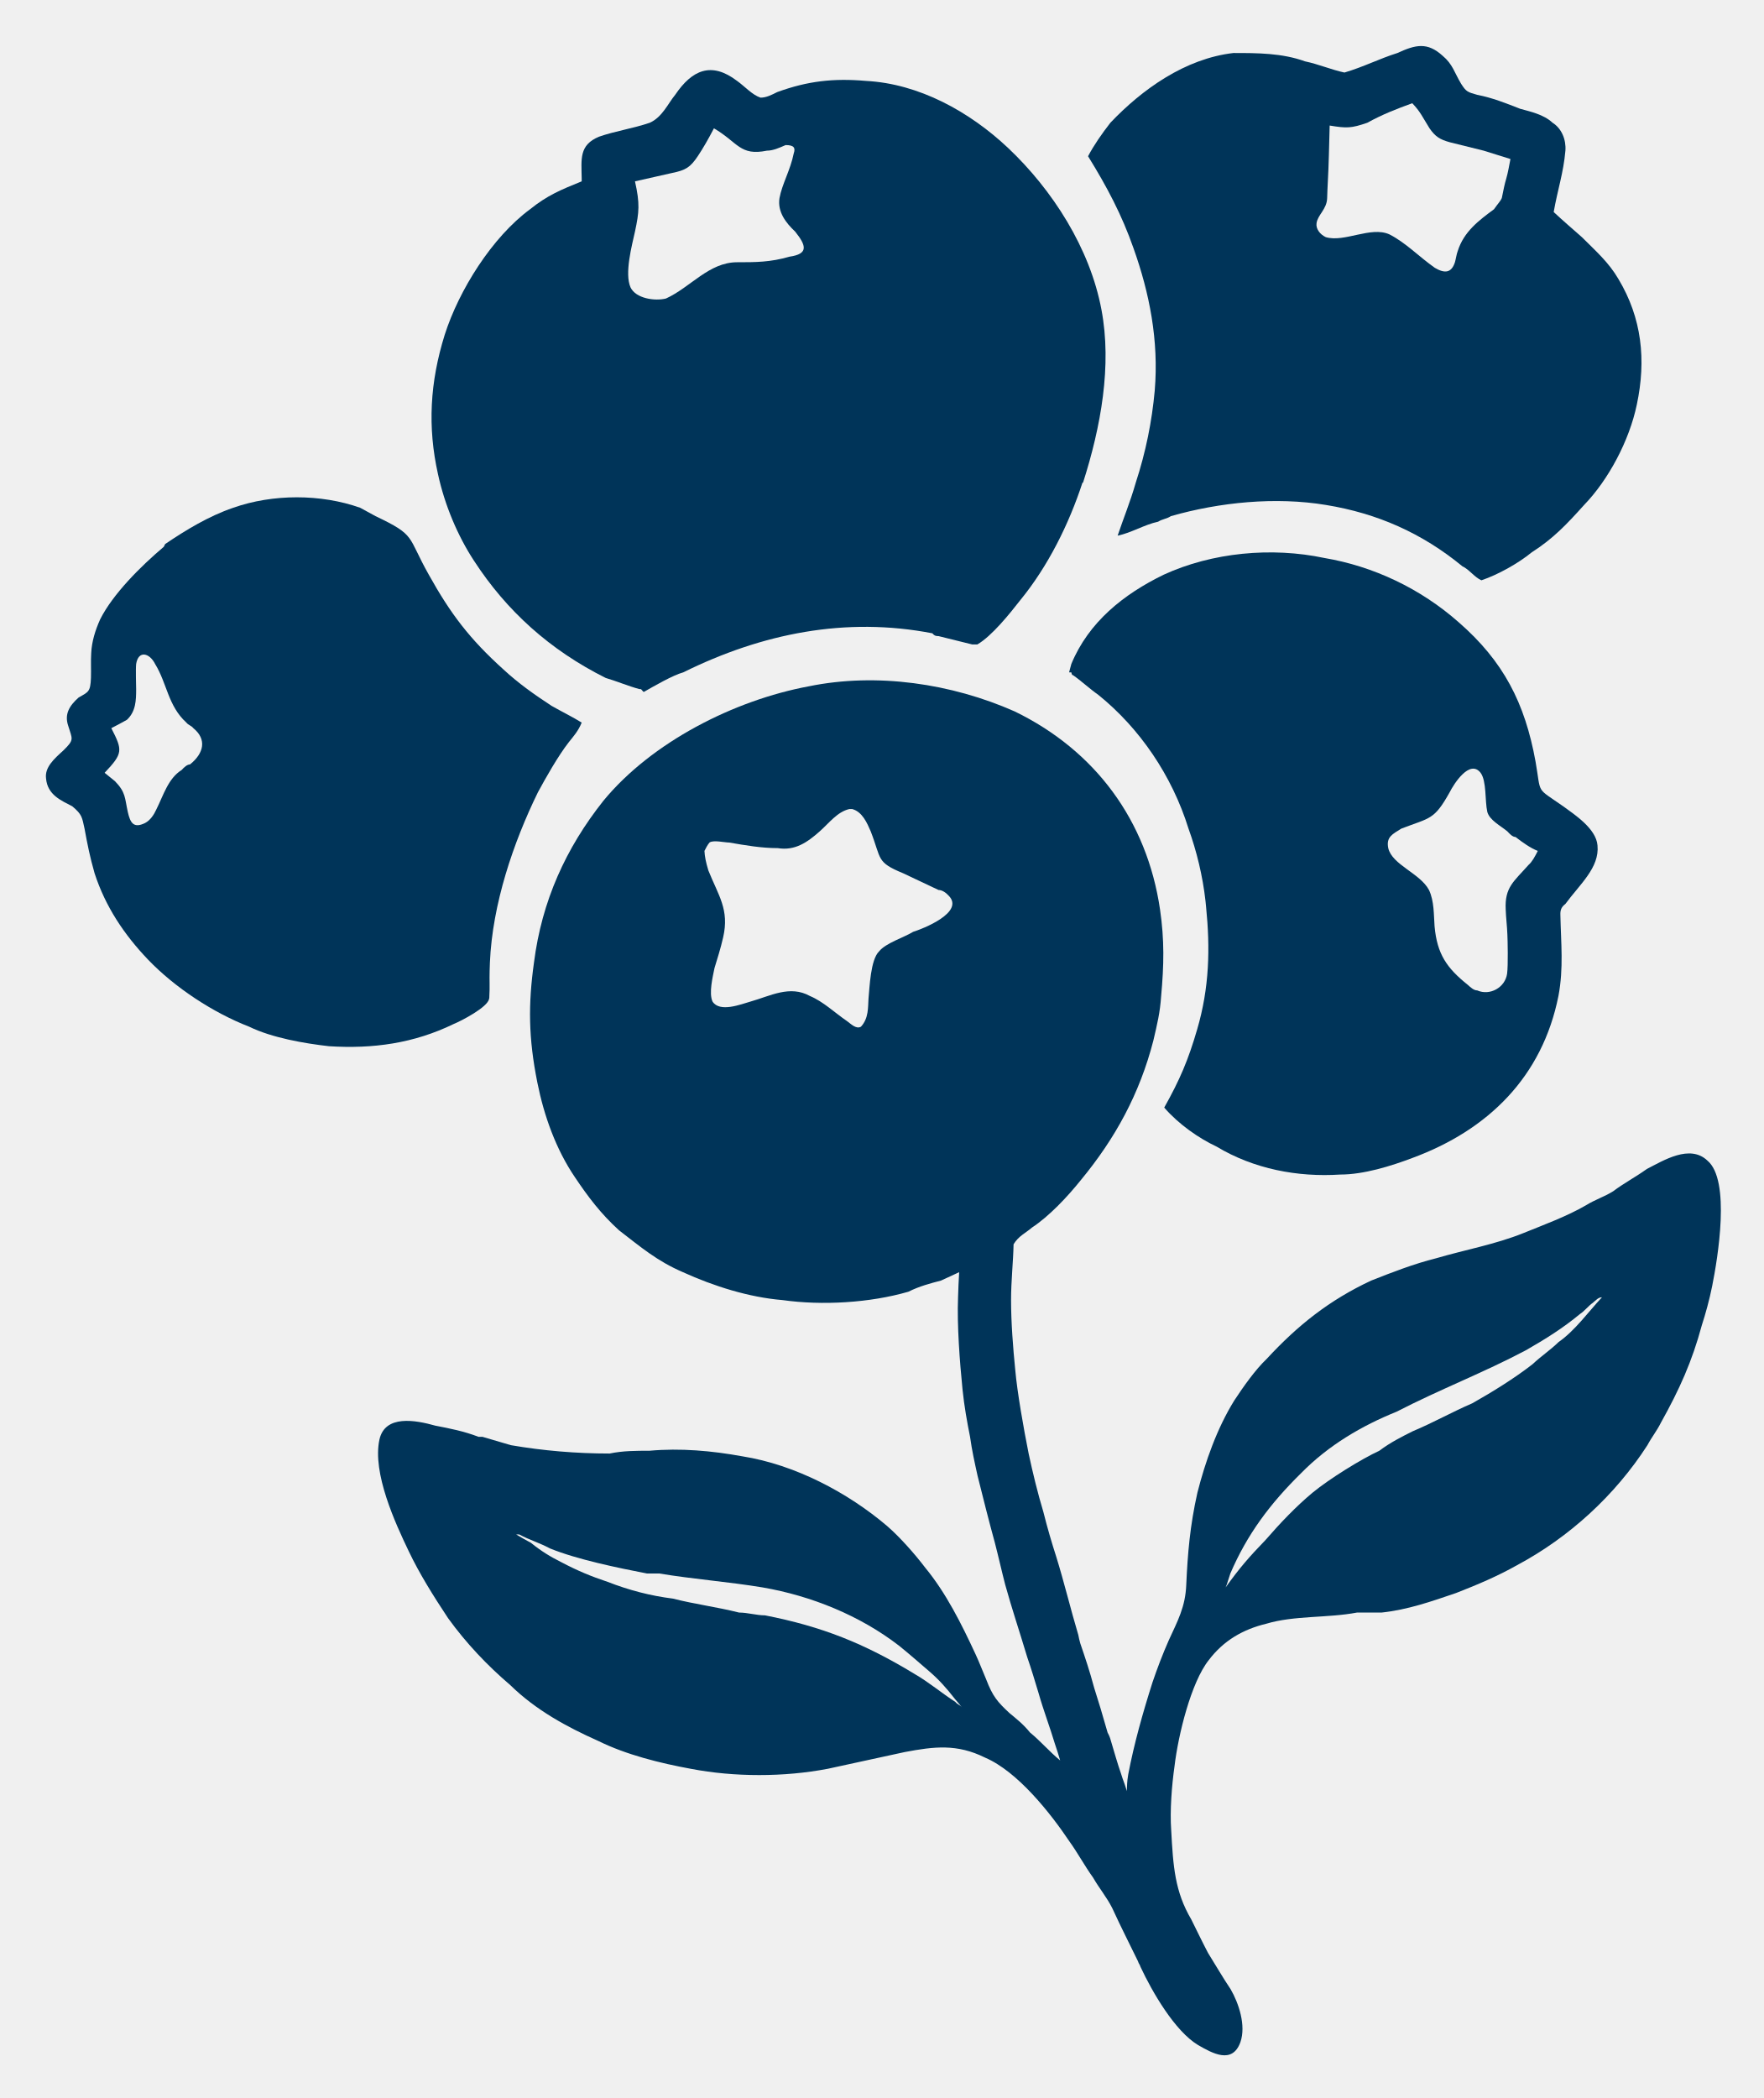
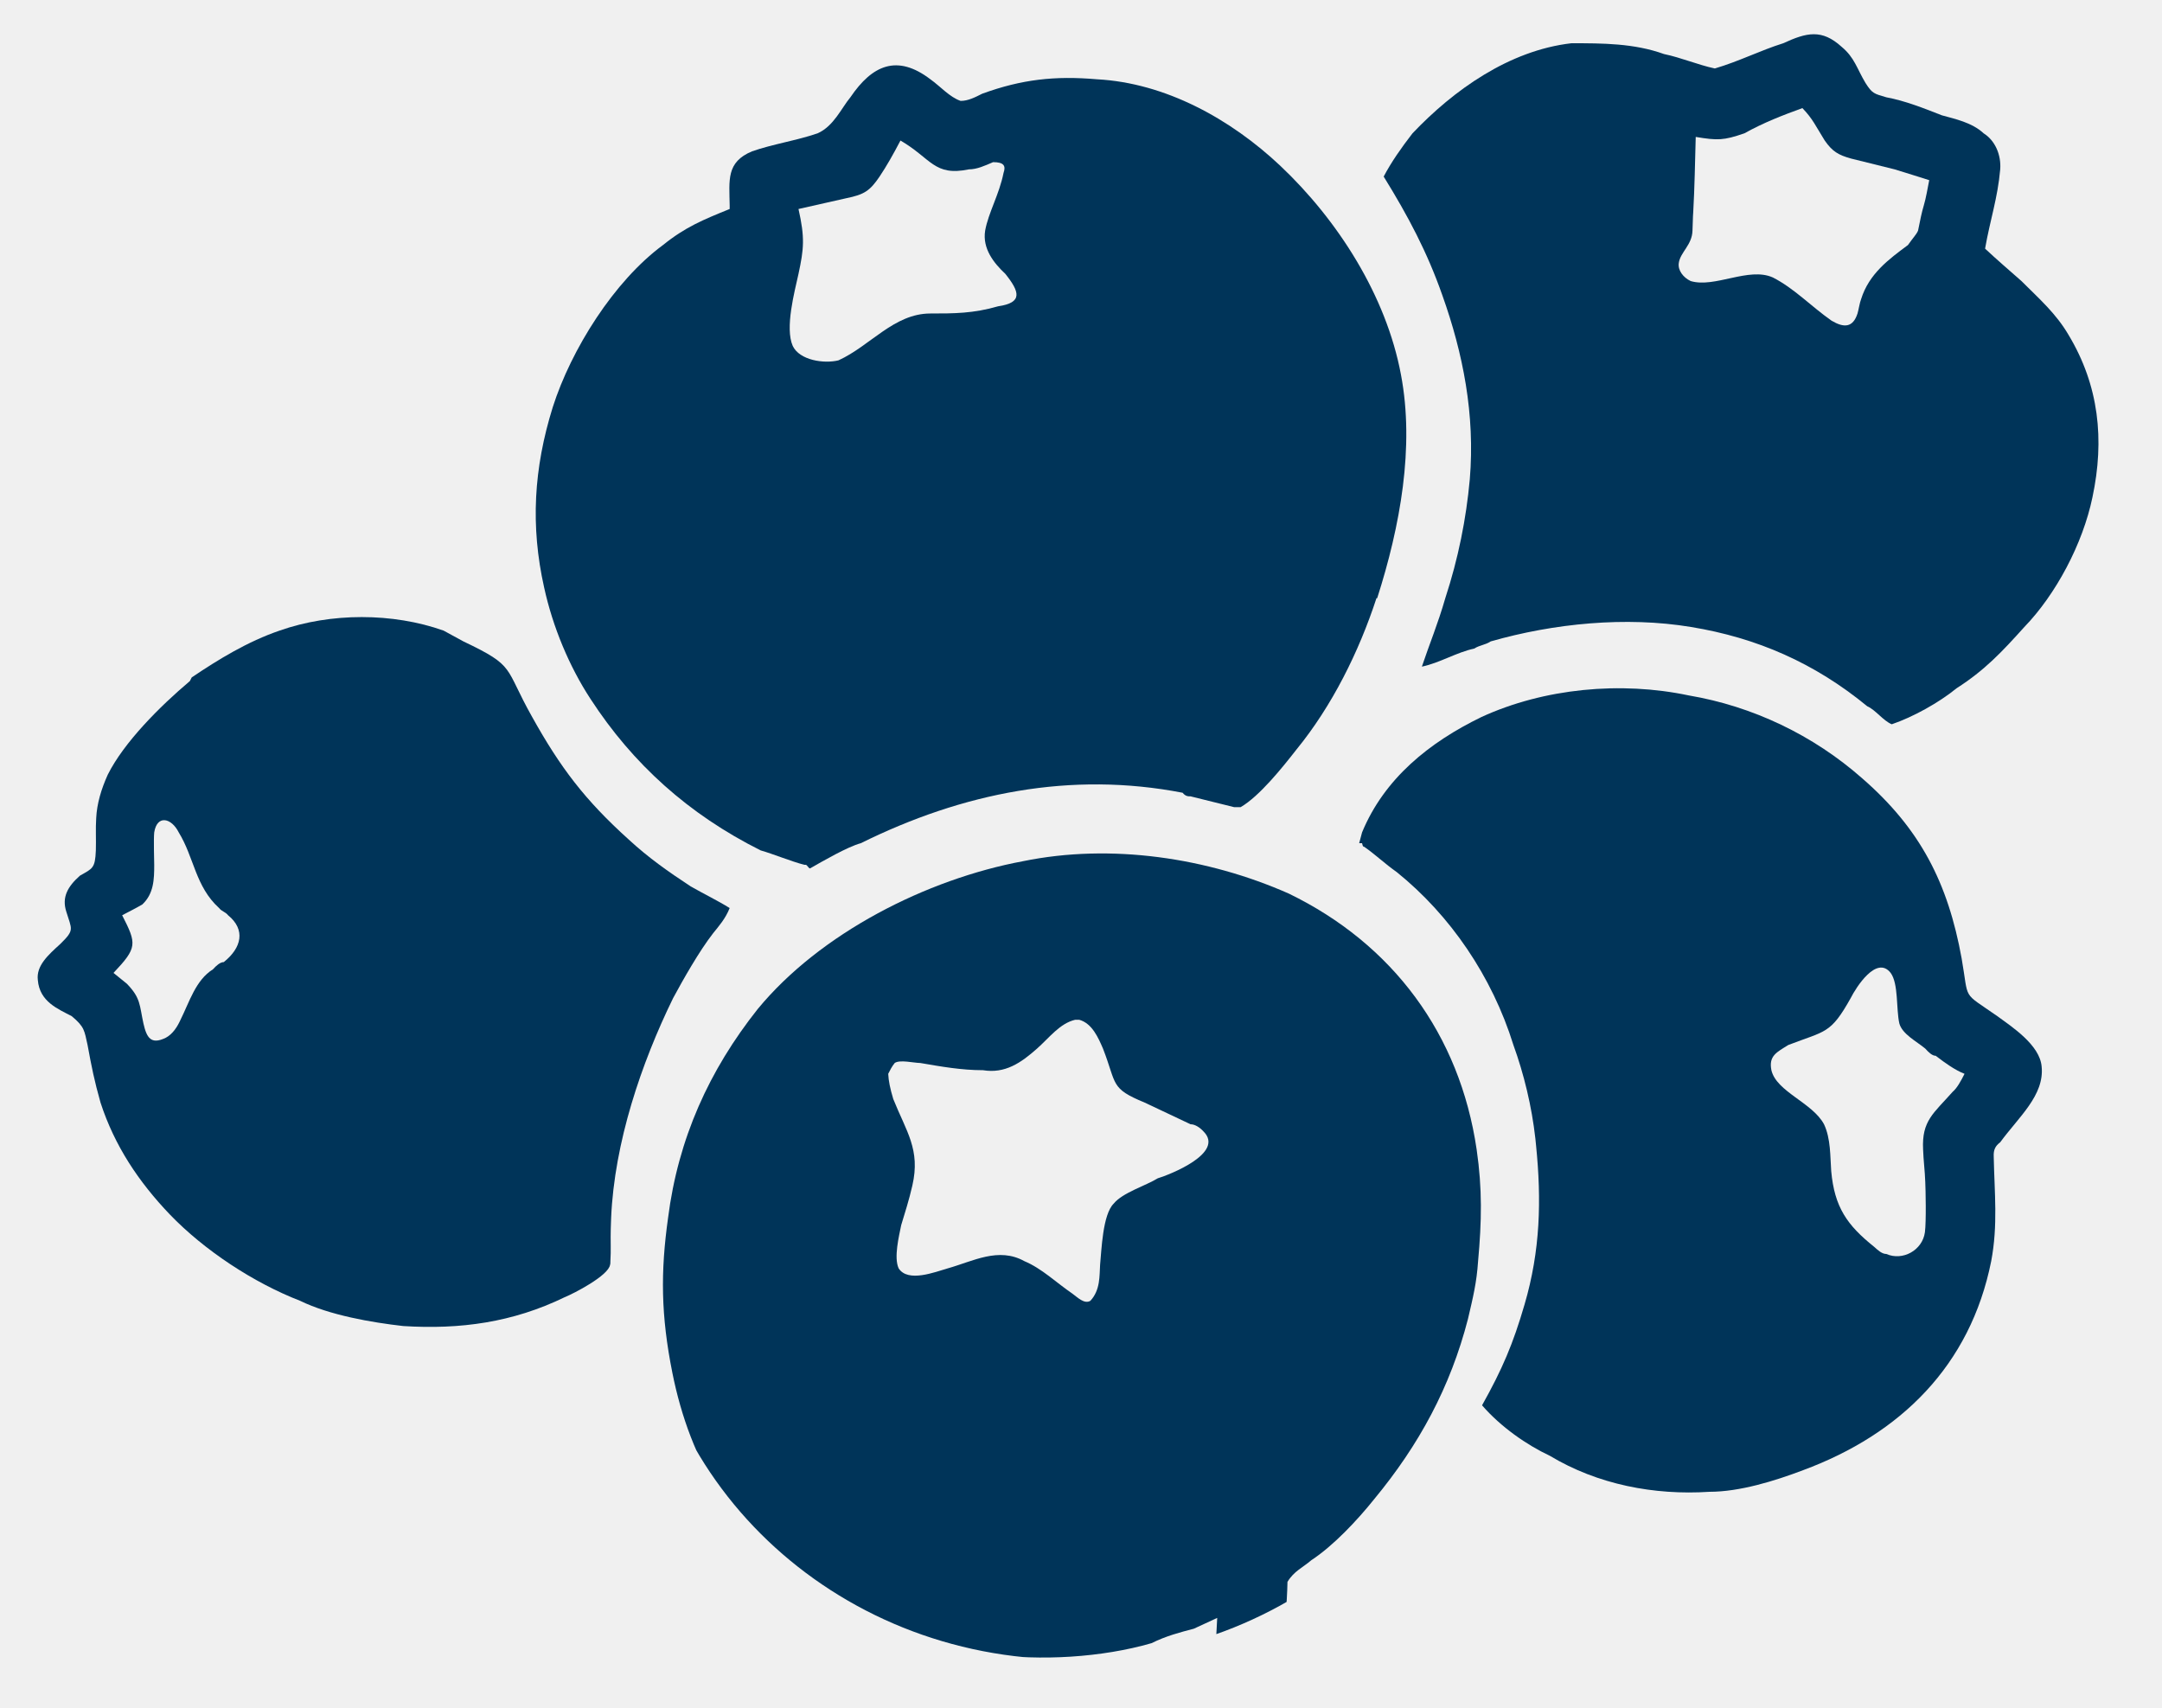
- <svg xmlns="http://www.w3.org/2000/svg" width="1896" height="2256" fill="#003459" viewBox="162 145 632 752">
+ <svg xmlns="http://www.w3.org/2000/svg" width="1800" height="1422" fill="#003459" viewBox="168 152 600 474">
  <defs>
    <mask id="skin-cutout" maskUnits="userSpaceOnUse" x="0" y="0" width="1024" height="1024">
      <rect width="1024" height="1024" fill="white" />
      <path fill="white" d="M505.8 601C503.6 602 501.5 603 499.3 604C495.5 605 491.6 606 487.6 608C473.8 612 456.7 613 442.5 611C430.4 610 417.8 606 406.8 601C397.5 597 391.7 592 383.9 586C377.3 580 372.8 574 368.1 567C361.3 557 357.0 545 354.6 533C351.4 517 351.3 505 353.4 490C356.2 468 364.8 449 378.3 432C395.6 411 425.1 396 451.9 391C476.3 386 503.1 390 525.7 400C554.5 414 573.1 439 577.8 471C579.4 482 579.2 491 578.2 502C577.8 508 576.8 512 575.4 518C570.5 537 561.8 553 549.4 568C544.6 574 538.0 581 531.9 585C529.6 587 527.1 588 525.3 591C525.2 597 524.4 604 524.4 611C524.4 619 525.1 628 525.9 636C526.6 644 528.9 657 530.7 666C532.2 673 533.9 680 536.0 687C537.5 693 539.0 698 540.6 703C543.4 712 545.8 722 548.5 731C548.7 732 548.9 733 549.2 734C550.9 739 552.6 744 554.2 750C555.8 755 557.3 760 559.0 766C559.0 766 559.5 767 559.5 767C559.5 767 559.9 768 559.9 768C561.4 773 562.5 777 563.9 781C564.5 783 565.0 784 565.6 786C565.6 786 565.9 787 565.9 787C566.0 785 565.9 784 566.4 781C568.5 770 571.6 759 575.1 748C576.8 743 578.7 738 580.9 733C584.1 726 586.9 721 587.2 713C587.7 702 588.5 692 591.2 680C594.0 669 598.2 657 604.4 647C607.7 642 611.9 636 616.1 632C627.2 620 638.5 611 653.5 604C661.1 601 668.8 598 676.8 596C687.0 593 698.1 591 708.0 587C715.4 584 723.6 581 730.5 577C733.7 575 737.0 574 740.2 572C744.2 569 748.1 567 752.3 564C758.2 561 767.7 555 774.0 561C782.4 568 777.7 596 775.7 606C774.7 611 773.3 616 772.0 620C768.5 633 764.0 643 757.3 655C755.8 658 754.1 660 752.5 663C740.9 681 724.5 696 705.8 706C698.7 710 691.6 713 683.9 716C675.1 719 666.6 722 657.2 723C654.2 723 651.3 723 648.4 723C637.9 725 625.9 724 615.9 727C607.6 729 600.6 733 595.3 740C588.9 748 584.3 767 583.0 778C582.0 785 581.3 794 581.8 801C582.5 814 583.1 823 589.0 833C591.0 837 592.9 841 595.0 845C597.5 849 600.4 854 603.1 858C606.0 863 608.7 871 606.6 877C603.7 885 596.6 881 591.4 878C583.1 873 575.0 859 570.8 850C570.5 849 570.2 849 569.9 848C567.0 842 563.9 836 560.7 829C558.7 825 556.1 822 553.8 818C550.9 814 548.2 809 545.3 805C538.6 795 526.8 780 515.1 775C505.0 770 496.9 771 486.3 773C477.1 775 468.0 777 458.7 779C443.0 782 425.2 782 409.6 779C398.7 777 386.5 774 376.4 769C365.2 764 354.1 758 344.9 749C336.7 742 329.1 734 322.6 725C317.3 717 312.3 709 308.5 701C303.7 691 295.4 673 298.0 661C300.0 652 310.9 654 318.0 656C323.2 657 328.3 658 333.5 660C333.5 660 334.9 660 334.9 660C338.3 661 341.7 662 345.1 663C356.7 665 368.6 666 380.5 666C385.3 665 390.0 665 394.8 665C405.9 664 417.1 665 428.1 667C447.0 670 465.9 680 480.0 692C484.6 696 489.9 702 493.7 707C501.1 716 506.6 727 511.7 738C513.1 741 514.2 744 515.5 747C517.8 753 519.5 755 523.8 759C526.2 761 528.8 763 531.2 766C534.9 769 538.3 773 542.0 776C541.4 774 540.8 772 540.1 770C538.3 764 536.0 758 534.3 752C533.1 748 531.6 743 530.2 739C527.2 729 524.8 722 522.3 713C521.0 708 519.9 703 518.6 698C516.4 690 514.4 682 512.4 674C511.3 669 510.4 665 509.7 660C508.7 655 507.6 649 507.0 643C506.0 633 505.0 620 505.4 610C505.5 607 505.6 604 505.8 601Z" />
      <path fill="black" d="M414.5 450C415.0 449 415.5 448 416.3 447C417.7 446 421.7 447 423.4 447C429.2 448 434.9 449 440.8 449C446.9 450 451.3 447 455.8 443C459.2 440 462.1 436 466.4 435C466.8 435 467.2 435 467.5 435C471.1 436 472.8 440 474.1 443C478.0 453 476.0 454 485.7 458C489.9 460 494.2 462 498.4 464C499.7 464 501.1 465 502.0 466C508.0 472 492.6 478 489.3 479C486.1 481 479.5 483 477.1 486C474.0 489 473.7 499 473.3 503C473.1 506 473.4 510 470.6 513C468.9 514 467.0 512 465.6 511C461.2 508 457.1 504 452.3 502C445.1 498 438.1 502 431.0 504C427.5 505 420.0 508 417.4 504C416.0 501 417.5 495 418.1 492C419.0 489 420.3 485 421.2 481C423.5 471 419.5 466 415.9 457C415.0 454 414.6 452 414.5 450Z" />
      <path fill="black" d="M736.2 610C731.5 615 726.5 622 720.7 626C717.6 629 714.5 631 711.3 634C704.9 639 696.8 644 689.7 648C682.7 651 675.6 655 668.4 658C664.4 660 660.4 662 656.4 665C649.9 668 638.6 675 632.5 680C626.5 685 620.8 691 615.6 697C609.8 703 606.3 707 601.3 714C601.8 713 602.3 711 603.0 709C609.0 695 617.2 684 628.4 673C638.2 663 650.2 656 662.6 651C678.1 643 693.8 637 708.9 629C715.9 625 722.3 621 728.3 616C729.9 615 731.4 613 732.9 612C734.1 611 734.9 610 736.2 610Z" />
      <path fill="black" d="M347.0 695C347.4 695 347.8 695 348.1 695C351.8 697 355.4 698 359.1 700C368.9 704 383.6 707 393.9 709C395.4 709 396.8 709 398.3 709C410.3 711 423.4 712 435.4 714C452.7 717 470.2 724 484.4 735C488.1 738 491.5 741 495.0 744C498.5 747 501.2 750 504.3 754C505.2 755 506.0 756 506.8 757C506.0 756 505.2 756 504.4 755C499.7 752 495.0 748 489.8 745C471.7 734 456.6 728 436.2 724C433.1 724 430.0 723 426.9 723C419.0 721 411.0 720 403.2 718C395.2 717 387.5 715 379.8 712C373.8 710 369.0 708 363.3 705C359.3 703 356.0 701 352.3 698C350.5 697 348.6 696 347.0 695Z" />
      <path fill="white" d="M370.5 210C370.5 210 370.5 209 370.5 209C370.4 202 369.5 197 376.7 194C382.4 192 389.1 191 394.9 189C399.4 187 401.5 182 404.0 179C410.1 170 417.0 167 426.2 174C429.0 176 431.6 179 434.6 180C436.7 180 438.6 179 440.6 178C451.6 174 460.8 173 472.4 174C491.4 175 509.5 185 523.3 198C539.2 213 552.7 234 556.8 256C560.6 276 556.6 298 550.2 318C550.2 318 550.0 318 550.0 318C545.1 333 537.6 348 527.8 360C523.9 365 517.5 373 512.3 376C511.7 376 511.1 376 510.5 376C506.5 375 502.5 374 498.4 373C497.7 373 497.0 373 496.2 372C465.2 366 435.2 372 406.9 386C403.2 387 396.3 391 392.8 393C392.4 393 392.0 392 391.6 392C391.6 392 391.2 392 391.2 392C387.4 391 382.6 389 379.1 388C359.1 378 343.6 364 331.9 346C326.0 337 321.4 326 319.0 315C315.2 298 316.1 282 321.4 265C326.5 249 338.4 230 352.0 220C358.2 215 363.1 213 370.5 210Z" />
      <path fill="black" d="M417.9 191C426.5 196 427.2 201 436.9 199C439.1 199 441.3 198 443.6 197C446.6 197 447.2 198 446.5 200C445.3 206 442.3 211 441.4 216C440.6 221 443.8 225 447.0 228C451.0 233 451.9 236 445.0 237C438.1 239 432.8 239 426.2 239C416.1 239 409.5 248 400.7 252C396.7 253 389.9 252 388.0 248C385.8 243 388.5 233 389.6 228C391.1 221 391.4 218 389.6 210C394.1 209 398.5 208 402.9 207C407.8 206 409.4 205 412.1 201C414.1 198 415.8 195 417.9 191Z" />
      <path fill="white" d="M545.2 386C545.5 385 545.7 384 546.0 383C552.2 368 564.7 358 579.1 351C596.5 343 617.8 341 636.7 345C654.4 348 671.2 356 684.8 368C700.9 382 708.6 397 712.4 418C714.5 430 712.3 427 722.3 434C726.4 437 734.1 442 734.6 448C735.4 456 728.2 462 723.1 469C721.8 470 721.2 471 721.3 473C721.5 483 722.5 492 720.6 502C714.8 531 695.4 550 668.4 560C660.5 563 650.8 566 642.4 566C627.1 567 611.4 564 598.1 556C591.7 553 584.5 548 579.3 542C584.9 532 587.9 525 591.1 514C595.5 499 595.8 485 594.3 470C594.3 470 594.1 468 594.1 468C593.1 459 590.9 450 588.0 442C582.1 423 570.5 406 555.6 394C552.7 392 549.5 389 546.6 387C546.4 387 546.2 387 546.0 386C546.0 386 545.2 386 545.2 386Z" />
      <path fill="black" d="M691.5 500C690.3 500 689.2 499 688.1 498C680.6 492 677.1 487 676.2 477C675.9 473 676.1 468 674.2 464C671.0 458 661.0 455 659.6 449C658.8 445 661.1 444 664.3 442C674.7 438 676.0 439 681.6 429C683.1 426 688.8 417 692.7 422C694.9 425 694.2 432 695.1 436C695.9 439 699.9 441 702.3 443C703.2 444 704.2 445 705.2 445C707.8 447 710.6 449 713.2 450C712.2 452 711.1 454 709.9 455C704.6 461 701.3 463 701.7 471C701.8 474 702.2 477 702.3 480C702.4 482 702.6 491 702.2 494C701.5 499 696.0 502 691.5 500Z" />
      <path fill="white" d="M643.9 171C650.7 169 656.5 166 662.9 164C669.4 161 673.6 160 679.1 165C682.7 168 683.3 171 685.7 175C687.6 178 688.1 178 691.5 179C696.8 180 701.8 182 706.9 184C710.5 185 715.3 186 718.5 189C721.7 191 723.4 195 723.1 199C722.4 207 720.3 213 718.9 221C722.1 224 725.6 227 729.0 230C734.0 235 738.6 239 742.1 245C750.5 259 752.1 274 748.7 290C746.0 303 738.5 317 729.8 326C723.5 333 718.8 338 711.0 343C706.1 347 698.9 351 693.0 353C690.6 352 688.5 349 686.2 348C671.6 336 655.6 329 637.3 326C619.2 323 599.2 325 581.7 330C580.2 331 578.7 331 577.1 332C572.3 333 567.5 336 562.6 337C564.6 331 567.1 325 569.1 318C572.7 307 574.9 296 575.9 285C577.4 267 574.0 250 568.3 234C564.1 222 558.8 212 552.0 201C554.1 197 556.9 193 560.0 189C571.4 177 586.8 166 604.1 164C612.7 164 621.5 164 629.8 167C634.6 168 639.2 170 643.9 171Z" />
      <path fill="black" d="M638.6 190C644.7 191 646.3 191 652.1 189C657.5 186 662.7 184 668.2 182C671.1 185 671.9 187 674.4 191C676.5 194 678.1 195 681.7 196C685.8 197 689.7 198 693.8 199C697.0 200 700.3 201 703.4 202C703.0 204 702.5 207 701.9 209C701.3 211 700.9 213 700.3 216C699.9 217 698.9 218 697.5 220C692.1 224 686.7 228 684.5 235C684.1 236 683.8 238 683.5 239C682.2 243 679.7 243 676.3 241C670.6 237 665.9 232 660.0 229C653.3 226 643.9 232 637.2 230C635.1 229 633.6 227 633.9 225C634.3 222 637.6 220 637.7 216C637.8 214 637.8 212 637.9 211C638.3 204 638.4 197 638.6 190Z" />
      <path fill="white" d="M178.5 424C178.0 420 181.4 417 184.7 414C188.8 410 187.9 410 186.4 405C185.1 401 186.8 398 190.2 395C193.7 393 194.4 393 194.6 388C194.7 385 194.5 382 194.7 379C194.9 375 196.1 371 197.9 367C202.4 358 212.4 348 220.7 341C220.7 341 221.2 340 221.2 340C228.6 335 236.8 330 245.6 327C259.8 322 277.0 322 291.1 327C292.9 328 294.8 329 296.6 330C311.3 337 307.8 337 315.7 351C323.5 365 330.3 374 342.5 385C347.9 390 353.6 394 359.7 398C363.2 400 367.3 402 370.5 404C369.3 407 367.5 409 365.9 411C362.0 416 357.5 424 354.8 429C346.0 447 338.5 469 337.6 490C337.6 491 337.5 492 337.5 493C337.4 496 337.6 499 337.4 502C337.4 502 337.4 503 337.3 503C336.9 506 327.2 511 324.7 512C310.3 519 295.7 521 279.9 520C271.1 519 259.5 517 251.3 513C238.4 508 224.7 499 215.1 489C206.5 480 199.8 470 195.9 458C194.2 452 193.4 448 192.3 442C191.4 438 191.5 437 187.9 434C184.1 432 179.0 430 178.5 424Z" />
      <path fill="black" d="M201.9 406C203.8 405 205.8 404 207.5 403C210.7 400 210.8 396 210.8 392C210.8 391 210.6 385 210.8 383C211.6 378 215.6 379 217.6 383C221.9 390 222.2 398 228.8 404C229.6 405 230.5 405 231.3 406C236.2 410 235.1 415 230.1 419C229.1 419 228.0 420 227.1 421C222.3 424 220.6 430 218.1 435C217.2 437 215.9 439 214.0 440C209.9 442 208.7 440 207.8 436C206.7 431 207.1 429 203.2 425C202.0 424 200.7 423 199.5 422C206.1 415 206.0 414 201.9 406Z" />
    </mask>
  </defs>
+   <defs>
+     <clipPath id="berry-only">
+       <rect x="340" y="380" width="250" height="120" />
+       <ellipse cx="464.5" cy="500" rx="118" ry="112.5" />
+     </clipPath>
+   </defs>
  <g mask="url(#skin-cutout)">
-     <path fill="#003459" d="M505.8 601C503.6 602 501.5 603 499.3 604C495.5 605 491.6 606 487.6 608C473.8 612 456.7 613 442.5 611C430.4 610 417.8 606 406.8 601C397.5 597 391.7 592 383.9 586C377.3 580 372.8 574 368.1 567C361.3 557 357.0 545 354.6 533C351.4 517 351.3 505 353.4 490C356.2 468 364.8 449 378.3 432C395.6 411 425.1 396 451.9 391C476.3 386 503.1 390 525.7 400C554.5 414 573.1 439 577.8 471C579.4 482 579.2 491 578.2 502C577.8 508 576.8 512 575.4 518C570.5 537 561.8 553 549.4 568C544.6 574 538.0 581 531.9 585C529.6 587 527.1 588 525.3 591C525.2 597 524.4 604 524.4 611C524.4 619 525.1 628 525.9 636C526.6 644 528.9 657 530.7 666C532.2 673 533.9 680 536.0 687C537.5 693 539.0 698 540.6 703C543.4 712 545.8 722 548.5 731C548.7 732 548.9 733 549.2 734C550.9 739 552.6 744 554.2 750C555.8 755 557.3 760 559.0 766C559.0 766 559.5 767 559.5 767C559.5 767 559.9 768 559.9 768C561.4 773 562.5 777 563.9 781C564.5 783 565.0 784 565.6 786C565.6 786 565.9 787 565.9 787C566.0 785 565.9 784 566.4 781C568.5 770 571.6 759 575.1 748C576.8 743 578.7 738 580.9 733C584.1 726 586.9 721 587.2 713C587.7 702 588.5 692 591.2 680C594.0 669 598.2 657 604.4 647C607.7 642 611.9 636 616.1 632C627.2 620 638.5 611 653.5 604C661.1 601 668.8 598 676.8 596C687.0 593 698.1 591 708.0 587C715.4 584 723.6 581 730.5 577C733.7 575 737.0 574 740.2 572C744.2 569 748.1 567 752.3 564C758.2 561 767.7 555 774.0 561C782.4 568 777.7 596 775.7 606C774.7 611 773.3 616 772.0 620C768.5 633 764.0 643 757.3 655C755.8 658 754.1 660 752.5 663C740.9 681 724.5 696 705.8 706C698.7 710 691.6 713 683.9 716C675.1 719 666.6 722 657.2 723C654.2 723 651.3 723 648.4 723C637.9 725 625.9 724 615.9 727C607.6 729 600.6 733 595.3 740C588.9 748 584.3 767 583.0 778C582.0 785 581.3 794 581.8 801C582.5 814 583.1 823 589.0 833C591.0 837 592.9 841 595.0 845C597.5 849 600.4 854 603.1 858C606.0 863 608.7 871 606.6 877C603.7 885 596.6 881 591.4 878C583.1 873 575.0 859 570.8 850C570.5 849 570.2 849 569.9 848C567.0 842 563.9 836 560.7 829C558.7 825 556.1 822 553.8 818C550.9 814 548.2 809 545.3 805C538.6 795 526.8 780 515.1 775C505.0 770 496.9 771 486.3 773C477.1 775 468.0 777 458.7 779C443.0 782 425.2 782 409.6 779C398.7 777 386.5 774 376.4 769C365.2 764 354.1 758 344.9 749C336.7 742 329.1 734 322.6 725C317.3 717 312.3 709 308.5 701C303.7 691 295.4 673 298.0 661C300.0 652 310.9 654 318.0 656C323.2 657 328.3 658 333.5 660C333.5 660 334.9 660 334.9 660C338.3 661 341.7 662 345.1 663C356.7 665 368.6 666 380.5 666C385.3 665 390.0 665 394.8 665C405.9 664 417.1 665 428.1 667C447.0 670 465.9 680 480.0 692C484.6 696 489.9 702 493.7 707C501.1 716 506.6 727 511.7 738C513.1 741 514.2 744 515.5 747C517.8 753 519.5 755 523.8 759C526.2 761 528.8 763 531.2 766C534.9 769 538.3 773 542.0 776C541.4 774 540.8 772 540.1 770C538.3 764 536.0 758 534.3 752C533.1 748 531.6 743 530.2 739C527.2 729 524.8 722 522.3 713C521.0 708 519.9 703 518.6 698C516.4 690 514.4 682 512.4 674C511.3 669 510.4 665 509.7 660C508.7 655 507.6 649 507.0 643C506.0 633 505.0 620 505.4 610C505.5 607 505.6 604 505.8 601Z" />
+     <g clip-path="url(#berry-only)">
+       <path fill="#003459" d="M505.8 601C503.6 602 501.5 603 499.3 604C495.5 605 491.6 606 487.6 608C473.8 612 456.7 613 442.5 611C430.4 610 417.8 606 406.8 601C397.5 597 391.7 592 383.9 586C377.3 580 372.8 574 368.1 567C361.3 557 357.0 545 354.6 533C351.4 517 351.3 505 353.4 490C356.2 468 364.8 449 378.3 432C395.6 411 425.1 396 451.9 391C476.3 386 503.1 390 525.7 400C554.5 414 573.1 439 577.8 471C579.4 482 579.2 491 578.2 502C577.8 508 576.8 512 575.4 518C570.5 537 561.8 553 549.4 568C544.6 574 538.0 581 531.9 585C529.6 587 527.1 588 525.3 591C525.2 597 524.4 604 524.4 611C524.4 619 525.1 628 525.9 636C526.6 644 528.9 657 530.7 666C532.2 673 533.9 680 536.0 687C537.5 693 539.0 698 540.6 703C543.4 712 545.8 722 548.5 731C548.7 732 548.9 733 549.2 734C550.9 739 552.6 744 554.2 750C555.8 755 557.3 760 559.0 766C559.0 766 559.5 767 559.5 767C559.5 767 559.9 768 559.9 768C561.4 773 562.5 777 563.9 781C564.5 783 565.0 784 565.6 786C565.6 786 565.9 787 565.9 787C566.0 785 565.9 784 566.4 781C568.5 770 571.6 759 575.1 748C576.8 743 578.7 738 580.9 733C584.1 726 586.9 721 587.2 713C587.7 702 588.5 692 591.2 680C594.0 669 598.2 657 604.4 647C607.7 642 611.9 636 616.1 632C627.2 620 638.5 611 653.5 604C661.1 601 668.8 598 676.8 596C687.0 593 698.1 591 708.0 587C715.4 584 723.6 581 730.5 577C733.7 575 737.0 574 740.2 572C744.2 569 748.1 567 752.3 564C758.2 561 767.7 555 774.0 561C782.4 568 777.7 596 775.7 606C774.7 611 773.3 616 772.0 620C768.5 633 764.0 643 757.3 655C755.8 658 754.1 660 752.5 663C740.9 681 724.5 696 705.8 706C698.7 710 691.6 713 683.9 716C675.1 719 666.6 722 657.2 723C654.2 723 651.3 723 648.4 723C637.9 725 625.9 724 615.9 727C607.6 729 600.6 733 595.3 740C588.9 748 584.3 767 583.0 778C582.0 785 581.3 794 581.8 801C582.5 814 583.1 823 589.0 833C591.0 837 592.9 841 595.0 845C597.5 849 600.4 854 603.1 858C606.0 863 608.7 871 606.6 877C603.7 885 596.6 881 591.4 878C583.1 873 575.0 859 570.8 850C570.5 849 570.2 849 569.9 848C567.0 842 563.9 836 560.7 829C558.7 825 556.1 822 553.8 818C550.9 814 548.2 809 545.3 805C538.6 795 526.8 780 515.1 775C505.0 770 496.9 771 486.3 773C477.1 775 468.0 777 458.7 779C443.0 782 425.2 782 409.6 779C398.7 777 386.5 774 376.4 769C365.2 764 354.1 758 344.9 749C336.7 742 329.1 734 322.6 725C317.3 717 312.3 709 308.5 701C303.7 691 295.4 673 298.0 661C300.0 652 310.9 654 318.0 656C323.2 657 328.3 658 333.5 660C333.5 660 334.9 660 334.9 660C338.3 661 341.7 662 345.1 663C356.7 665 368.6 666 380.5 666C385.3 665 390.0 665 394.8 665C405.9 664 417.1 665 428.1 667C447.0 670 465.9 680 480.0 692C484.6 696 489.9 702 493.7 707C501.1 716 506.6 727 511.7 738C513.1 741 514.2 744 515.5 747C517.8 753 519.5 755 523.8 759C526.2 761 528.8 763 531.2 766C534.9 769 538.3 773 542.0 776C541.4 774 540.8 772 540.1 770C538.3 764 536.0 758 534.3 752C533.1 748 531.6 743 530.2 739C527.2 729 524.8 722 522.3 713C521.0 708 519.9 703 518.6 698C516.4 690 514.4 682 512.4 674C511.3 669 510.4 665 509.7 660C508.7 655 507.6 649 507.0 643C506.0 633 505.0 620 505.4 610C505.5 607 505.6 604 505.8 601Z" />
+     </g>
    <path fill="#003459" d="M370.5 210C370.5 210 370.5 209 370.5 209C370.4 202 369.5 197 376.7 194C382.4 192 389.1 191 394.9 189C399.4 187 401.5 182 404.0 179C410.1 170 417.0 167 426.2 174C429.0 176 431.6 179 434.6 180C436.7 180 438.6 179 440.6 178C451.6 174 460.8 173 472.4 174C491.4 175 509.5 185 523.3 198C539.2 213 552.7 234 556.8 256C560.6 276 556.6 298 550.2 318C550.2 318 550.0 318 550.0 318C545.1 333 537.6 348 527.8 360C523.9 365 517.5 373 512.3 376C511.7 376 511.1 376 510.5 376C506.5 375 502.5 374 498.4 373C497.7 373 497.0 373 496.2 372C465.2 366 435.2 372 406.9 386C403.2 387 396.3 391 392.8 393C392.4 393 392.0 392 391.6 392C391.6 392 391.2 392 391.2 392C387.4 391 382.6 389 379.1 388C359.1 378 343.6 364 331.9 346C326.0 337 321.4 326 319.0 315C315.2 298 316.1 282 321.4 265C326.5 249 338.4 230 352.0 220C358.2 215 363.1 213 370.5 210Z" />
    <path fill="#003459" d="M545.2 386C545.5 385 545.7 384 546.0 383C552.2 368 564.7 358 579.1 351C596.5 343 617.8 341 636.7 345C654.4 348 671.2 356 684.8 368C700.9 382 708.6 397 712.4 418C714.5 430 712.3 427 722.3 434C726.4 437 734.1 442 734.6 448C735.4 456 728.2 462 723.1 469C721.8 470 721.2 471 721.3 473C721.5 483 722.5 492 720.6 502C714.8 531 695.4 550 668.4 560C660.5 563 650.8 566 642.4 566C627.1 567 611.4 564 598.1 556C591.7 553 584.5 548 579.3 542C584.9 532 587.9 525 591.1 514C595.5 499 595.8 485 594.3 470C594.3 470 594.1 468 594.1 468C593.1 459 590.9 450 588.0 442C582.1 423 570.5 406 555.6 394C552.7 392 549.5 389 546.6 387C546.4 387 546.2 387 546.0 386C546.0 386 545.2 386 545.2 386Z" />
    <path fill="#003459" d="M643.9 171C650.7 169 656.5 166 662.9 164C669.4 161 673.6 160 679.1 165C682.7 168 683.3 171 685.7 175C687.6 178 688.1 178 691.5 179C696.8 180 701.8 182 706.9 184C710.5 185 715.3 186 718.5 189C721.7 191 723.4 195 723.1 199C722.4 207 720.3 213 718.9 221C722.1 224 725.6 227 729.0 230C734.0 235 738.6 239 742.1 245C750.5 259 752.1 274 748.7 290C746.0 303 738.5 317 729.8 326C723.5 333 718.8 338 711.0 343C706.1 347 698.9 351 693.0 353C690.6 352 688.5 349 686.2 348C671.6 336 655.6 329 637.3 326C619.2 323 599.2 325 581.7 330C580.2 331 578.7 331 577.1 332C572.3 333 567.5 336 562.6 337C564.6 331 567.1 325 569.1 318C572.7 307 574.9 296 575.9 285C577.4 267 574.0 250 568.3 234C564.1 222 558.8 212 552.0 201C554.1 197 556.9 193 560.0 189C571.4 177 586.8 166 604.1 164C612.7 164 621.5 164 629.8 167C634.6 168 639.2 170 643.9 171Z" />
    <path fill="#003459" d="M178.5 424C178.0 420 181.4 417 184.7 414C188.8 410 187.9 410 186.4 405C185.1 401 186.8 398 190.2 395C193.7 393 194.4 393 194.6 388C194.7 385 194.5 382 194.7 379C194.9 375 196.1 371 197.9 367C202.4 358 212.4 348 220.7 341C220.7 341 221.2 340 221.2 340C228.6 335 236.8 330 245.6 327C259.8 322 277.0 322 291.1 327C292.9 328 294.8 329 296.6 330C311.3 337 307.8 337 315.7 351C323.5 365 330.3 374 342.5 385C347.9 390 353.6 394 359.7 398C363.2 400 367.3 402 370.5 404C369.3 407 367.5 409 365.9 411C362.0 416 357.5 424 354.8 429C346.0 447 338.5 469 337.6 490C337.6 491 337.5 492 337.5 493C337.4 496 337.6 499 337.4 502C337.4 502 337.4 503 337.3 503C336.9 506 327.2 511 324.7 512C310.3 519 295.7 521 279.9 520C271.1 519 259.5 517 251.3 513C238.4 508 224.7 499 215.1 489C206.5 480 199.8 470 195.9 458C194.2 452 193.4 448 192.3 442C191.4 438 191.5 437 187.9 434C184.1 432 179.0 430 178.5 424Z" />
  </g>
</svg>
